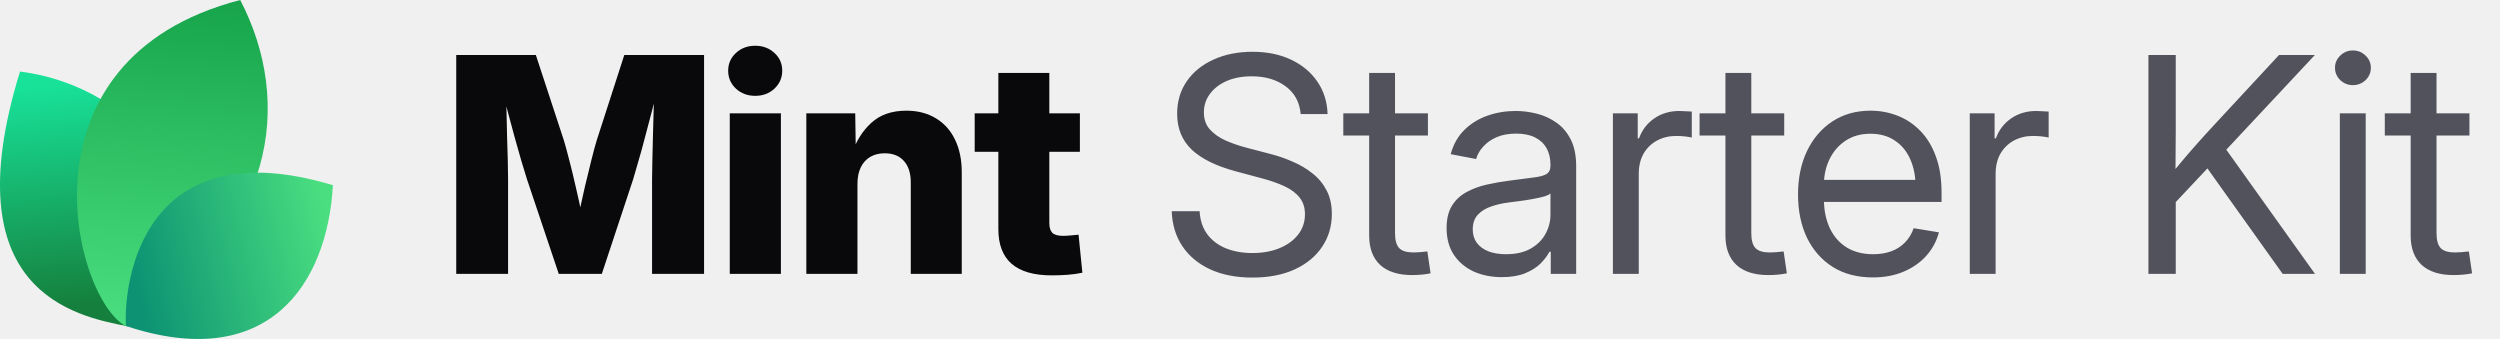
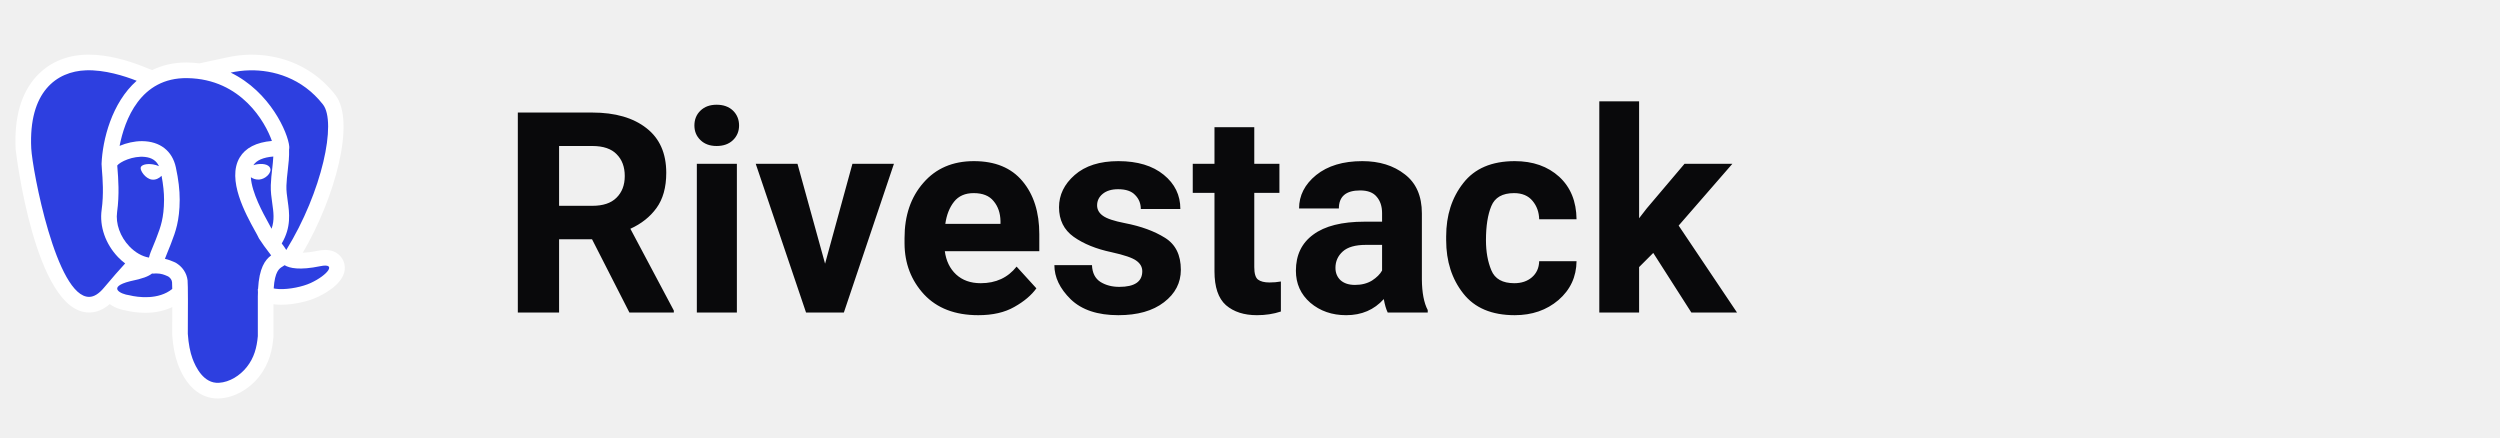
- <svg xmlns="http://www.w3.org/2000/svg" width="177" height="24" viewBox="0 0 177 24" fill="none">
-   <path d="M9.061 23.108C5.268 22.377 -3.391 20.627 1.417 5.064C9.634 6.099 16.973 14.064 9.061 23.108Z" fill="url(#paint0_linear_17557_2020)" />
-   <path d="M8.919 23.094C5.276 21.222 0.784 4.209 17.007 0C20.757 7.193 19.621 16.545 8.919 23.094Z" fill="url(#paint1_linear_17557_2020)" />
-   <path d="M8.914 23.079C8.735 19.882 10.159 9.085 23.57 13.111C23.181 20.123 18.984 26.418 8.914 23.079Z" fill="url(#paint2_linear_17557_2020)" />
-   <path d="M32.301 19.392V3.894H37.938L39.925 9.948C40.036 10.315 40.164 10.787 40.31 11.362C40.462 11.938 40.611 12.552 40.757 13.204C40.91 13.855 41.048 14.483 41.173 15.086C41.305 15.682 41.412 16.192 41.495 16.615H40.695C40.771 16.192 40.871 15.682 40.996 15.086C41.128 14.49 41.267 13.866 41.412 13.214C41.565 12.562 41.714 11.948 41.86 11.373C42.005 10.79 42.133 10.315 42.244 9.948L44.2 3.894H49.848V19.392H46.166V12.704C46.166 12.357 46.173 11.917 46.187 11.383C46.2 10.849 46.214 10.27 46.228 9.646C46.249 9.022 46.266 8.391 46.28 7.753C46.301 7.115 46.311 6.519 46.311 5.964H46.623C46.485 6.561 46.332 7.181 46.166 7.826C45.999 8.471 45.833 9.102 45.666 9.719C45.507 10.336 45.351 10.901 45.198 11.414C45.053 11.928 44.928 12.357 44.824 12.704L42.608 19.392H39.561L37.314 12.704C37.203 12.357 37.072 11.928 36.919 11.414C36.773 10.901 36.614 10.34 36.441 9.729C36.274 9.112 36.104 8.481 35.931 7.836C35.764 7.192 35.608 6.567 35.463 5.964H35.827C35.834 6.512 35.844 7.105 35.858 7.743C35.872 8.374 35.886 9.005 35.9 9.636C35.92 10.26 35.938 10.839 35.952 11.373C35.965 11.907 35.972 12.351 35.972 12.704V19.392H32.301ZM51.668 19.392V8.024H55.288V19.392H51.668ZM53.468 6.786C52.927 6.786 52.473 6.616 52.105 6.276C51.738 5.93 51.554 5.507 51.554 5.007C51.554 4.508 51.738 4.088 52.105 3.749C52.473 3.409 52.927 3.239 53.468 3.239C54.009 3.239 54.463 3.409 54.83 3.749C55.198 4.082 55.382 4.501 55.382 5.007C55.382 5.507 55.198 5.93 54.83 6.276C54.463 6.616 54.009 6.786 53.468 6.786ZM60.708 13.027V19.392H57.088V8.024H60.551L60.593 10.967H60.281C60.593 10.024 61.061 9.268 61.685 8.7C62.309 8.124 63.138 7.836 64.171 7.836C64.975 7.836 65.672 8.017 66.262 8.377C66.851 8.731 67.302 9.234 67.614 9.885C67.933 10.537 68.092 11.307 68.092 12.194V19.392H64.483V12.912C64.483 12.26 64.32 11.754 63.994 11.394C63.675 11.033 63.221 10.853 62.632 10.853C62.25 10.853 61.914 10.936 61.623 11.102C61.332 11.269 61.106 11.515 60.947 11.841C60.787 12.16 60.708 12.555 60.708 13.027ZM76.456 8.024V10.749H69.008V8.024H76.456ZM70.683 5.163H74.292V15.783C74.292 16.102 74.361 16.334 74.5 16.48C74.646 16.625 74.899 16.698 75.259 16.698C75.405 16.698 75.596 16.688 75.831 16.667C76.074 16.646 76.251 16.629 76.362 16.615L76.632 19.309C76.313 19.378 75.963 19.427 75.582 19.455C75.207 19.482 74.836 19.496 74.469 19.496C73.2 19.496 72.25 19.222 71.619 18.674C70.995 18.127 70.683 17.308 70.683 16.22V5.163Z" fill="#09090B" />
-   <path d="M88.667 19.652C87.523 19.652 86.528 19.458 85.682 19.07C84.843 18.681 84.188 18.137 83.716 17.437C83.245 16.736 82.992 15.908 82.957 14.951H84.933C84.968 15.596 85.148 16.14 85.474 16.584C85.8 17.021 86.24 17.354 86.795 17.582C87.35 17.804 87.974 17.915 88.667 17.915C89.388 17.915 90.026 17.801 90.581 17.572C91.143 17.343 91.583 17.024 91.902 16.615C92.228 16.199 92.391 15.717 92.391 15.169C92.391 14.698 92.266 14.306 92.017 13.994C91.767 13.675 91.413 13.408 90.956 13.193C90.498 12.978 89.954 12.787 89.323 12.621L87.502 12.132C86.123 11.765 85.082 11.255 84.382 10.603C83.689 9.944 83.342 9.095 83.342 8.055C83.342 7.174 83.571 6.404 84.028 5.746C84.486 5.087 85.117 4.577 85.921 4.217C86.726 3.849 87.645 3.666 88.678 3.666C89.718 3.666 90.63 3.853 91.413 4.227C92.204 4.602 92.824 5.122 93.275 5.787C93.726 6.446 93.965 7.209 93.993 8.076H92.089C92.013 7.23 91.656 6.574 91.018 6.11C90.387 5.638 89.586 5.403 88.615 5.403C87.95 5.403 87.36 5.513 86.847 5.735C86.341 5.957 85.946 6.262 85.661 6.651C85.377 7.032 85.235 7.469 85.235 7.961C85.235 8.447 85.377 8.849 85.661 9.168C85.946 9.48 86.317 9.74 86.774 9.948C87.232 10.149 87.724 10.319 88.251 10.457L89.884 10.884C90.439 11.023 90.977 11.206 91.496 11.435C92.023 11.657 92.495 11.934 92.911 12.267C93.334 12.593 93.67 12.995 93.92 13.474C94.17 13.945 94.294 14.504 94.294 15.149C94.294 16.015 94.066 16.788 93.608 17.468C93.157 18.148 92.512 18.681 91.673 19.07C90.834 19.458 89.832 19.652 88.667 19.652ZM101.097 8.024V9.594H95.106V8.024H101.097ZM96.937 5.163H98.767V16.521C98.767 17 98.865 17.347 99.059 17.562C99.26 17.77 99.6 17.874 100.078 17.874C100.21 17.874 100.366 17.867 100.546 17.853C100.733 17.832 100.903 17.815 101.056 17.801L101.285 19.351C101.097 19.392 100.886 19.423 100.65 19.444C100.414 19.465 100.189 19.475 99.974 19.475C98.996 19.475 98.244 19.236 97.717 18.758C97.197 18.272 96.937 17.579 96.937 16.677V5.163ZM106.33 19.621C105.595 19.621 104.932 19.489 104.343 19.226C103.754 18.955 103.285 18.564 102.939 18.05C102.592 17.53 102.419 16.896 102.419 16.147C102.419 15.495 102.547 14.965 102.804 14.556C103.06 14.146 103.403 13.828 103.833 13.599C104.263 13.363 104.742 13.186 105.269 13.068C105.796 12.95 106.333 12.857 106.881 12.787C107.574 12.69 108.132 12.617 108.555 12.569C108.978 12.52 109.287 12.441 109.481 12.33C109.675 12.212 109.772 12.014 109.772 11.737V11.654C109.772 11.203 109.679 10.815 109.492 10.489C109.311 10.163 109.041 9.91 108.68 9.729C108.32 9.549 107.872 9.459 107.338 9.459C106.805 9.459 106.34 9.546 105.945 9.719C105.556 9.892 105.241 10.118 104.998 10.395C104.755 10.665 104.593 10.953 104.509 11.258L102.71 10.915C102.897 10.222 103.22 9.65 103.677 9.199C104.135 8.748 104.679 8.412 105.31 8.19C105.941 7.968 106.607 7.857 107.307 7.857C107.8 7.857 108.295 7.92 108.795 8.044C109.301 8.169 109.765 8.381 110.188 8.679C110.611 8.97 110.951 9.369 111.208 9.875C111.464 10.374 111.593 11.005 111.593 11.768V19.392H109.793V17.822H109.7C109.568 18.085 109.363 18.359 109.086 18.643C108.809 18.921 108.444 19.153 107.994 19.34C107.543 19.527 106.988 19.621 106.33 19.621ZM106.621 17.998C107.321 17.998 107.904 17.867 108.368 17.603C108.84 17.333 109.19 16.986 109.419 16.563C109.654 16.133 109.772 15.682 109.772 15.211V13.692C109.703 13.769 109.554 13.841 109.325 13.911C109.096 13.973 108.829 14.032 108.524 14.088C108.226 14.143 107.921 14.192 107.609 14.233C107.304 14.275 107.033 14.309 106.798 14.337C106.354 14.393 105.938 14.49 105.549 14.628C105.168 14.76 104.86 14.954 104.624 15.211C104.388 15.467 104.27 15.811 104.27 16.241C104.27 16.615 104.367 16.934 104.561 17.198C104.762 17.461 105.04 17.662 105.393 17.801C105.747 17.933 106.156 17.998 106.621 17.998ZM114.193 19.392V8.024H115.951V9.792H116.045C116.253 9.209 116.61 8.741 117.116 8.388C117.622 8.034 118.219 7.857 118.905 7.857C119.058 7.857 119.217 7.864 119.384 7.878C119.55 7.885 119.682 7.892 119.779 7.899V9.74C119.716 9.719 119.578 9.695 119.363 9.667C119.155 9.639 118.922 9.625 118.666 9.625C118.174 9.625 117.726 9.733 117.324 9.948C116.922 10.163 116.603 10.471 116.367 10.874C116.138 11.276 116.024 11.758 116.024 12.319V19.392H114.193ZM126.322 8.024V9.594H120.33V8.024H126.322ZM122.161 5.163H123.992V16.521C123.992 17 124.089 17.347 124.283 17.562C124.484 17.77 124.824 17.874 125.302 17.874C125.434 17.874 125.59 17.867 125.77 17.853C125.958 17.832 126.127 17.815 126.28 17.801L126.509 19.351C126.322 19.392 126.11 19.423 125.874 19.444C125.639 19.465 125.413 19.475 125.198 19.475C124.221 19.475 123.468 19.236 122.941 18.758C122.421 18.272 122.161 17.579 122.161 16.677V5.163ZM132.604 19.642C131.502 19.642 130.555 19.396 129.765 18.903C128.974 18.404 128.364 17.714 127.934 16.834C127.511 15.946 127.3 14.927 127.3 13.775C127.3 12.611 127.511 11.584 127.934 10.697C128.364 9.802 128.964 9.102 129.734 8.596C130.51 8.089 131.408 7.836 132.428 7.836C133.1 7.836 133.738 7.954 134.341 8.19C134.952 8.426 135.489 8.783 135.954 9.261C136.425 9.74 136.793 10.343 137.056 11.071C137.327 11.792 137.462 12.645 137.462 13.63V14.296H128.433V12.735H136.463L135.631 13.297C135.631 12.541 135.506 11.876 135.257 11.3C135.007 10.725 134.643 10.277 134.165 9.958C133.686 9.632 133.107 9.469 132.428 9.469C131.748 9.469 131.162 9.632 130.67 9.958C130.177 10.284 129.796 10.725 129.526 11.279C129.262 11.827 129.13 12.441 129.13 13.12V14.046C129.13 14.864 129.273 15.572 129.557 16.168C129.841 16.757 130.243 17.211 130.763 17.53C131.283 17.842 131.901 17.998 132.615 17.998C133.093 17.998 133.523 17.929 133.905 17.79C134.293 17.645 134.619 17.433 134.882 17.156C135.153 16.879 135.354 16.546 135.486 16.157L137.275 16.449C137.108 17.08 136.81 17.634 136.38 18.113C135.95 18.591 135.413 18.966 134.768 19.236C134.123 19.507 133.402 19.642 132.604 19.642ZM139.459 19.392V8.024H141.217V9.792H141.311C141.519 9.209 141.876 8.741 142.382 8.388C142.888 8.034 143.485 7.857 144.171 7.857C144.324 7.857 144.483 7.864 144.649 7.878C144.816 7.885 144.948 7.892 145.045 7.899V9.74C144.982 9.719 144.844 9.695 144.629 9.667C144.421 9.639 144.188 9.625 143.932 9.625C143.439 9.625 142.992 9.733 142.59 9.948C142.188 10.163 141.869 10.471 141.633 10.874C141.404 11.276 141.29 11.758 141.29 12.319V19.392H139.459ZM153.429 14.961V12.715C153.783 12.257 154.136 11.82 154.49 11.404C154.844 10.981 155.204 10.565 155.572 10.156C155.939 9.74 156.314 9.327 156.695 8.918L161.355 3.894H163.893L157.277 10.967H157.184L153.429 14.961ZM152.108 19.392V3.894H154.043V9.241L154.022 12.559L154.043 13.505V19.392H152.108ZM161.615 19.392L155.967 11.477L157.173 9.969L163.903 19.392H161.615ZM165.661 19.392V8.024H167.492V19.392H165.661ZM166.587 6.027C166.24 6.027 165.942 5.909 165.692 5.673C165.443 5.43 165.318 5.139 165.318 4.799C165.318 4.459 165.443 4.172 165.692 3.936C165.942 3.693 166.24 3.572 166.587 3.572C166.934 3.572 167.232 3.693 167.482 3.936C167.731 4.172 167.856 4.459 167.856 4.799C167.856 5.139 167.731 5.43 167.482 5.673C167.232 5.909 166.934 6.027 166.587 6.027ZM174.836 8.024V9.594H168.844V8.024H174.836ZM170.675 5.163H172.506V16.521C172.506 17 172.603 17.347 172.797 17.562C172.998 17.77 173.338 17.874 173.816 17.874C173.948 17.874 174.104 17.867 174.284 17.853C174.472 17.832 174.641 17.815 174.794 17.801L175.023 19.351C174.836 19.392 174.624 19.423 174.388 19.444C174.153 19.465 173.927 19.475 173.712 19.475C172.735 19.475 171.982 19.236 171.455 18.758C170.935 18.272 170.675 17.579 170.675 16.677V5.163Z" fill="#52525C" />
-   <defs>
-     <linearGradient id="paint0_linear_17557_2020" x1="3.776" y1="5.916" x2="5.232" y2="21.559" gradientUnits="userSpaceOnUse">
-       <stop stop-color="#18E299" />
-       <stop offset="1" stop-color="#15803D" />
-     </linearGradient>
-     <linearGradient id="paint1_linear_17557_2020" x1="12.171" y1="-0.718" x2="10.19" y2="22.983" gradientUnits="userSpaceOnUse">
-       <stop stop-color="#16A34A" />
-       <stop offset="1" stop-color="#4ADE80" />
-     </linearGradient>
-     <linearGradient id="paint2_linear_17557_2020" x1="23.133" y1="15.353" x2="9.338" y2="18.52" gradientUnits="userSpaceOnUse">
-       <stop stop-color="#4ADE80" />
-       <stop offset="1" stop-color="#0D9373" />
-     </linearGradient>
-   </defs>
+ <svg xmlns="http://www.w3.org/2000/svg" width="160" height="28" viewBox="0 0 160 28" fill="none">
+   <g transform="translate(0,2) scale(0.5)">
+     <path fill="#fff" d="M44.083,29.79c-0.183-0.829-0.935-1.796-2.452-1.796c-0.31,0-0.649,0.039-1.035,0.119c-0.708,0.146-1.311,0.217-1.842,0.241c4.133-7.04,6.816-16.819,4.159-20.214c-3.501-4.473-8.214-5.141-10.711-5.141L31.967,3c-0.929,0.015-1.893,0.129-2.863,0.339l-3.583,0.774C25.033,4.052,24.536,4.009,24.018,4l-0.03,0l-0.016,0l-0.152-0.001c-1.593,0-3.046,0.338-4.341,0.973l-1.251-0.493c-1.72-0.678-4.308-1.485-6.868-1.485c-0.144,0-0.287,0.003-0.431,0.008C8.407,3.093,6.241,4.05,4.664,5.769C2.696,7.915,1.8,11.054,2.003,15.1C2.013,15.309,4.461,36,11.4,36h0.025l0.064-0.001c0.901-0.022,1.76-0.384,2.563-1.077c0.613,0.46,1.406,0.732,2.145,0.84c0.488,0.115,1.366,0.278,2.418,0.278c1.284,0,2.442-0.263,3.44-0.738c-0.001,0.88-0.006,1.994-0.016,3.418l-0.001,0.075l0.005,0.075c0.097,1.419,0.342,2.698,0.711,3.701c1.051,2.859,2.866,4.434,5.111,4.434c0.093,0,0.188-0.003,0.284-0.009c1.846-0.114,3.717-1.151,5.004-2.772c1.393-1.755,1.715-3.607,1.839-5.026L35,39.111v-0.088v-4.079l0.103,0.01l0.436,0.038l0.042,0.004l0.042,0.002c0.124,0.006,0.252,0.008,0.381,0.008c1.507,0,3.362-0.391,4.616-0.974C41.819,33.476,44.559,31.948,44.083,29.79z" />
+     <path fill="#2D3FE0" d="M33,34c0-0.205,0.012-0.376,0.018-0.565C33.008,33.184,33,33,33,33s0.012-0.009,0.032-0.022c0.149-2.673,0.886-3.703,1.675-4.29c-0.11-0.153-0.237-0.318-0.356-0.475c-0.333-0.437-0.748-0.979-1.192-1.674l-0.082-0.158c-0.067-0.164-0.229-0.447-0.435-0.819c-1.183-2.14-3.645-6.592-1.96-9.404c0.738-1.232,2.122-1.942,4.121-2.117C33.986,11.718,30.925,6.115,23.985,6c-0.002,0-0.004,0-0.006,0c-6.041-0.098-8.026,5.392-8.672,8.672c0.89-0.377,1.906-0.606,2.836-0.606c0.014,0,0.029,0,0.043,0c2.29,0.017,3.865,1.239,4.323,3.354c0.335,1.552,0.496,2.91,0.492,4.153c-0.01,2.719-0.558,4.149-1.042,5.411l-0.154,0.408c-0.124,0.334-0.255,0.645-0.379,0.937c-0.126,0.298-0.237,0.563-0.318,0.802c0.484,0.11,0.864,0.265,1.125,0.38l0.151,0.066c0.047,0.02,0.094,0.043,0.137,0.069c0.848,0.516,1.376,1.309,1.489,2.233c0.061,0.498,0.051,3.893,0.03,6.855c0.087,1.285,0.305,2.364,0.593,3.146c0.409,1.114,1.431,3.241,3.394,3.119c1.37-0.085,2.687-0.919,3.561-2.019c0.938-1.181,1.284-2.487,1.414-3.958V34z" />
+     <path fill="#2D3FE0" d="M15.114 28.917c-1.613-1.683-2.399-3.947-2.104-6.056.285-2.035.124-4.027.037-5.098-.029-.357-.048-.623-.047-.77 0-.008.002-.015.003-.023 0-.004-.002-.007-.002-.011.121-3.021 1.286-7.787 4.493-10.62C15.932 5.724 13.388 4.913 11 5 7.258 5.136 3.636 7.724 4 15c.137 2.73 3.222 19.103 7.44 19 .603-.015 1.229-.402 1.872-1.176 1.017-1.223 2.005-2.332 2.708-3.104C15.705 29.481 15.401 29.217 15.114 28.917zM37.023 14.731c.015.154.002.286-.022.408.031.92-.068 1.813-.169 2.677-.074.636-.15 1.293-.171 1.952-.021.645.07 1.282.166 1.956.225 1.578.459 3.359-.765 5.437.225.296.423.571.581.837 4.61-7.475 6.468-16.361 4.695-18.626C38.655 5.944 34.941 4.952 31.999 5c-.921.015-1.758.139-2.473.294C34.602 7.754 36.863 13.026 37.023 14.731zM41 30.071c-2.665.55-3.947.257-4.569-.126-.1.072-.2.133-.293.19-.372.225-.961.583-1.105 2.782.083.016.156.025.246.044L35.714 33c1.32.06 3.049-.31 4.063-.781C41.962 31.205 43.153 29.627 41 30.071zM22.023 32.119c-.037-.298-.198-.539-.492-.732l-.108-.047C21.062 31.181 20.653 31 20 31h-.004c-.127.01-.253.019-.38.019-.052 0-.103-.007-.155-.009-.474.365-1.148.647-2.816.99-2.98.759-1.221 1.655-.078 1.794 1.106.277 3.735.614 5.481-.809C22.043 32.537 22.035 32.229 22.023 32.119z" />
+     <path fill="#2D3FE0" d="M20.681 18.501c-.292.302-.753.566-1.262.484-.828-.134-1.463-1.133-1.417-1.508h0c.044-.374.751-.569 1.578-.435.287.047.548.128.768.228-.32-.688-.899-1.085-1.782-1.182-1.565-.174-3.226.644-3.56 1.097.007.11.02.251.033.417.093 1.147.265 3.284-.05 5.537-.208 1.485.393 3.169 1.567 4.395.757.79 1.641 1.29 2.513 1.438.111-.478.309-.944.513-1.425.113-.265.233-.547.346-.852l.162-.427c.443-1.155.9-2.35.909-4.703C21.003 20.66 20.892 19.627 20.681 18.501zM34.847 22.007c-.104-.729-.211-1.484-.185-2.303.023-.742.105-1.442.184-2.119.062-.533.11-1.045.138-1.55-1.289.107-2.145.479-2.551 1.108.168-.057.358-.102.568-.129.892-.116 1.543.141 1.618.637.055.363-.253.705-.388.836-.277.269-.626.442-.981.488-.064.008-.129.012-.192.012-.353 0-.69-.121-.949-.3.112 1.973 1.567 4.612 2.283 5.907.153.277.271.498.369.688C35.154 24.163 35.009 23.143 34.847 22.007z" />
+   </g>
+   <text x="32" y="20" font-family="system-ui, -apple-system, 'Segoe UI', Roboto, sans-serif" font-size="18" font-weight="700" fill="#09090B">Rivestack</text>
</svg>
